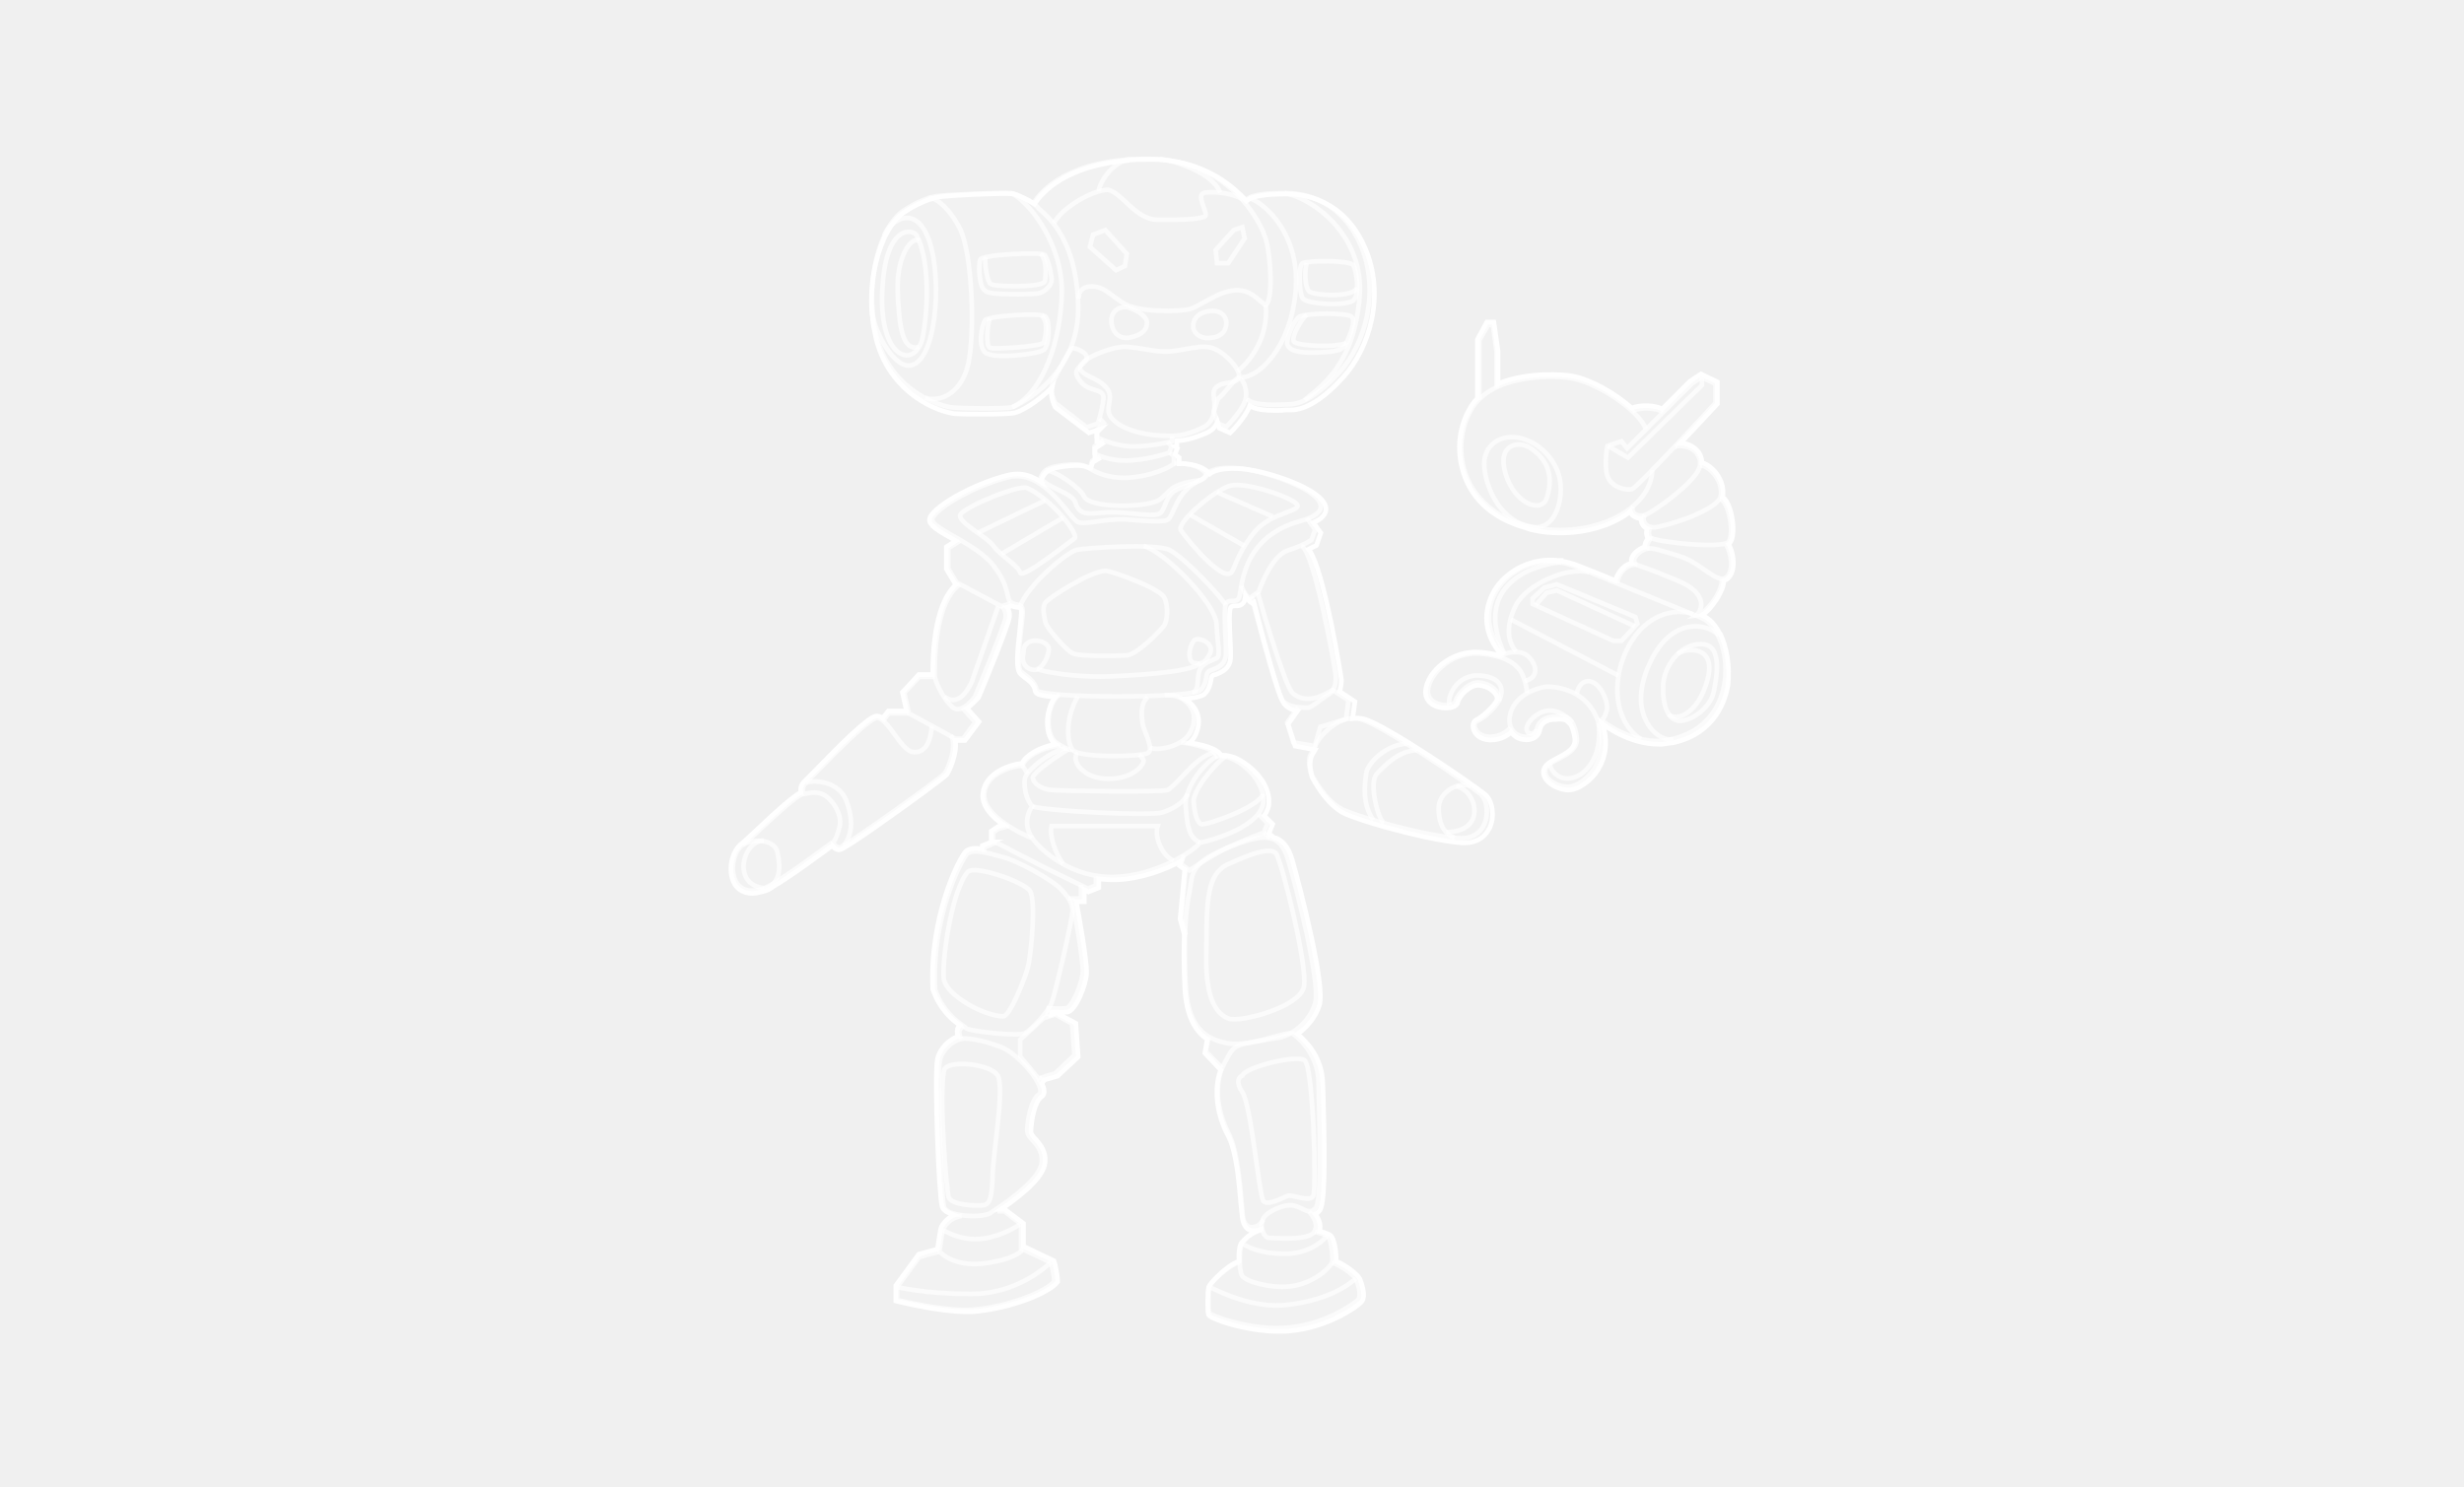
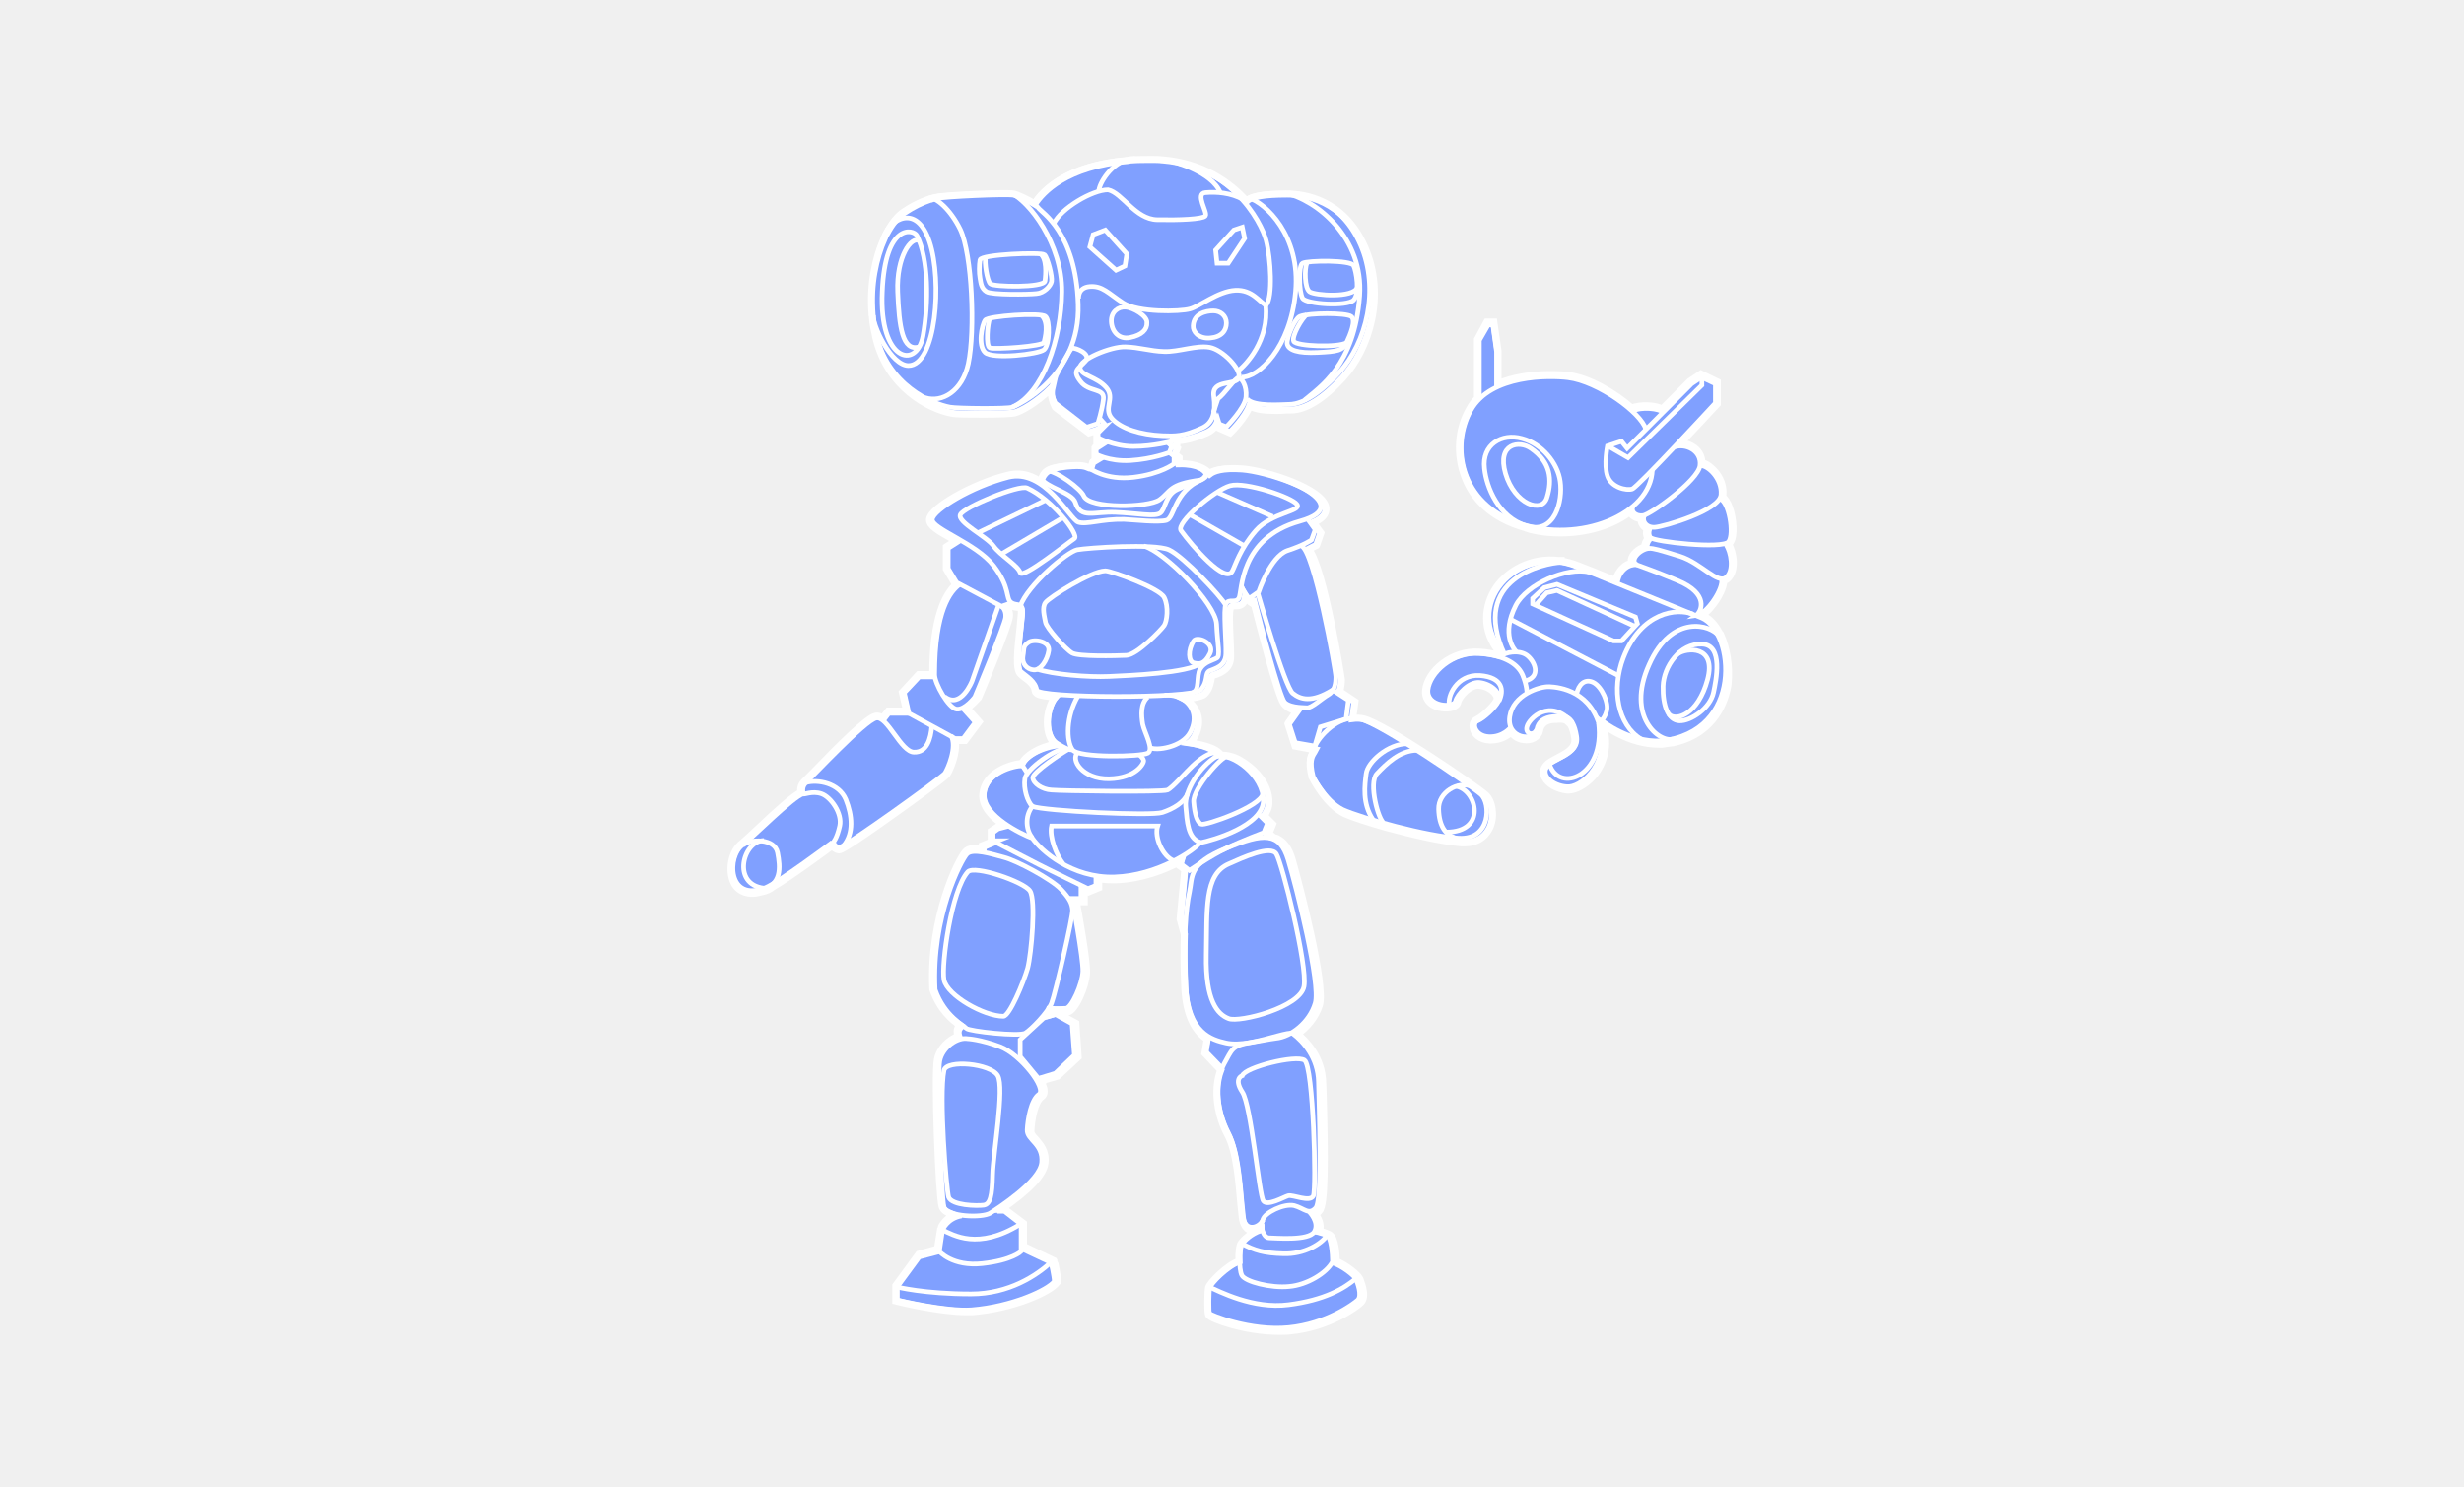
<svg id="bp-711" viewBox="0 0 527 318">
  <style type="text/css">
- 		.st0{fill:#fff2;stroke:#fff;stroke-miterlimit:10;}
- 		.st1{fill:none;stroke:#fffa;stroke-miterlimit:10;}
+ 		.st0{fill:#80a0ff;stroke:#fff;stroke-width:1.5;stroke-miterlimit:10;}
+ 		.st1{fill:none;stroke:#fff;stroke-miterlimit:10;}
</style>
  <g>
    <path class="st0" d="M223.3,103.6c-2.3-1.8-4.8-2.7-7.9-1.9c-7.3,1.8-16.3,6.9-16.6,9.4c-0.1,1.3,1.8,2.4,4.8,4.1   c0.3,0.1,0.5,0.3,0.8,0.5l-2,1.3v4.7l1.9,3.2l0.2,0.1c-2.4,2.2-5,7.3-5,19.2c0,0,0,0,0,0.1h-3l-3.5,3.8l0.9,4h-3.9l-1.2,1.5   c-0.5-0.3-1-0.5-1.5-0.4c-1.9,0.4-7.8,6.3-13.2,11.9c-0.9,0.9-1.7,1.7-1.9,1.9c-1.1,1-1,2-0.9,2.5c-1.6,0.8-5,3.8-9.1,7.7   c-1.6,1.5-3,2.8-3.5,3.2c0,0,0,0,0,0c0,0,0,0,0,0l0,0c-2.2,1.6-3.1,5.8-1.7,8.5c0.4,0.8,1.5,2.2,3.9,2.2c0.6,0,1.2-0.1,1.9-0.3l0,0   c1.1-0.2,1.9-0.6,2.5-1.1c3.5-2,10.8-7.4,12.7-8.8c0.3,0.4,0.7,0.8,1.4,0.9c0,0,0,0,0.1,0c0.3,0,1.5-0.4,11.7-7.7   c3-2.1,10.8-7.8,11.3-8.4c0.5-0.7,2.3-4.5,1.8-7.3l0.1,0h2l3-4l-2.6-2.9c1.2-0.8,2.2-2,2.4-2.2l0.1-0.1c0.7-1.6,6.5-15.6,6.6-17.3   c0.1-0.9-0.2-1.6-0.5-2l1-0.3c0.4,0.2,0.9,0.3,1.2,0.3c0.7,0.1,1,0.1,0.8,1.9c-0.1,0.6-0.1,1.3-0.2,2.2c-0.6,5.4-1,9.2,0.1,10.2   c0.2,0.2,0.5,0.4,0.7,0.6c1.1,0.8,2.3,1.7,2.4,3c0.1,0.5,0.6,0.7,0.9,0.8c0.6,0.2,1.9,0.4,3.4,0.5c-1.1,1.3-1.7,3.6-1.7,5.4   c0,2.1,0.6,3.8,1.7,4.7c-3.6,0.7-6.4,2.5-7.1,4.1c-2.4,0.2-8,1.9-8.4,6.6c-0.2,2.6,2,4.9,4.5,6.6l-1.2,0.3l-1.5,1v2.3l0.1,0l-2,0.8   v0.7c-1.5-0.2-2.9-0.2-3.6,0.6c-1.6,1.8-7.7,14.1-7,29.3l0,0.1c1.5,4.4,4.2,6.6,5.8,7.7c-0.8,0.8-0.6,1.7-0.4,2.4   c-1.9,0.7-3.9,2.5-4.4,4.9c-0.7,3.3,0.3,29.5,1,31.5c0.2,0.7,0.9,1.2,2,1.6c0.2,0.1,0.4,0.1,0.6,0.2c-2.1,0.9-2.9,2.8-2.9,2.9   l-0.7,4.4l-4,1.1l-4.9,6.7v3.3l0.4,0.1c0.4,0.1,9,2.2,14.6,2.2c0.5,0,0.9,0,1.4,0c8.6-0.7,16.6-4.2,18.1-6.3l0.1-0.1V274   c0-1.1-0.6-4-0.7-4.1l-0.1-0.2l-6.5-3.1v-4.9l-4-3h-0.8c6-4.1,9.1-7.4,9.4-9.9c0.3-2.5-1-3.9-1.9-5c-0.7-0.7-1.2-1.3-1.1-2   c0.1-2.3,0.8-6.2,2.3-7.2c0.3-0.2,0.6-0.6,0.5-1.4c0-0.4-0.2-0.9-0.5-1.4l0.6-0.8l2.8-0.8l4.4-4.1l-0.5-7.2l-4.1-2.2l-1.1,0.3   l0.1-0.5c0.8,0,2.4,0.1,3.3,0c1.7-0.2,4-5.7,4.1-8.4c0.1-2.5-1.7-12.6-2.2-15.2h1.7v-2.6c0.5,0.2,0.7,0.4,0.7,0.4l0.2,0.1l2.2-0.9   v-1.9c0.9,0.1,1.9,0.2,2.9,0.2c0.3,0,0.5,0,0.8,0c5.4-0.2,10.4-2.1,13.9-4l-0.3,1l1.1,0.8l-1,10.6l0.9,3.3c-0.1,3.2-0.1,7,0.1,11.3   c0.3,6.5,2.5,9.6,4.8,11.1l-0.5,3l3.4,3.6c-1.7,4.4-0.6,10,1.5,13.9c1.9,3.5,2.4,10.3,2.8,14.8c0.1,1.1,0.2,2,0.3,2.8   c0.3,2.5,1.7,2.9,2.3,2.9c0.1,0,0.1,0,0.2,0c0.5,0,1-0.2,1.5-0.4c0,0,0,0.1,0,0.1c-2.4,0.8-3.7,2.3-4.2,2.9   c-0.4,0.5-0.6,2.2-0.5,3.9c-2.6,0.9-6.2,4.6-6.5,5.6c-0.2,0.8-0.3,5.3,0,5.9c0.4,0.8,7.8,3.5,15,3.5c0.8,0,1.7,0,2.5-0.1   c8.2-0.8,14.1-5.1,15.1-6.1c1.4-1.4-0.3-5-0.3-5.1c-0.4-0.8-2.8-2.8-5-3.7c0-1.2-0.2-5.1-1.5-5.7c-0.6-0.3-1.5-0.6-2.1-0.7   c0.5-1.5-0.3-2.9-0.9-3.7c0.3-0.1,0.6-0.3,0.9-0.7c1.2-1.2,1.2-10.8,0.8-24.7c0-1.1-0.1-2-0.1-2.6c-0.1-5.6-3.7-9.1-5.4-10.5   c2-1.4,3.9-3.6,4.7-6.2c1.3-4.3-4.2-25.4-5.8-31c-0.7-2.5-1.8-3.9-3.2-4.6c-0.2-0.1-0.5-0.2-0.7-0.2l-1.1-0.9l0.8-2l-1.8-1.8   c0.6-0.9,1-1.8,1-2.8c0.1-2.7-1.5-5.6-4.3-7.8c-1.3-1-2.6-1.8-3.9-2.1v0c0,0,0,0,0,0c-0.7-0.2-1.4-0.3-2-0.2   c-1-1.7-4.7-2.4-6.8-2.7c0.5-0.4,0.9-0.9,1.2-1.5c1.7-3.5,0.3-6.1-1.6-7.5c-0.2-0.2-0.5-0.3-0.7-0.4c0.9-0.1,1.7-0.2,2.3-0.3l0,0   c0.2,0,0.3-0.1,0.5-0.1c0.8-0.2,1.3-0.4,1.5-0.6c1.1-1.1,1.2-2.2,1.4-3c0.1-0.7,0.2-0.9,0.4-1c0.2-0.1,0.4-0.2,0.6-0.2   c1.3-0.5,3.2-1.3,3.2-3.8c0-0.9,0-2.3-0.1-3.8c-0.1-2.5-0.3-5.9,0.1-6.7c0.2-0.3,0.4-0.4,1-0.4c0.6,0,1.4,0,1.9-0.9   c0.1-0.2,0.2-0.6,0.3-1.2c0.6,1,1.1,1.4,1.2,1.4l0.3,0.2l0.3-0.2c1,4,5.1,19.9,6.4,21.6c0.7,0.9,1.8,1.4,2.9,1.6l-2,2.8l1.5,4.7   l4.3,0.8c-0.1,0.2-0.2,0.3-0.3,0.5c-0.6,0.9-1.2,2-0.4,5.2l0,0.1c0.1,0.2,3,6,7.1,7.9c1.6,0.7,4.9,1.8,8.8,2.9c0,0,0,0,0,0l0,0   c5.5,1.5,12,3,16.1,3.3c0.2,0,0.4,0,0.6,0c3.5,0,4.9-2.1,5.5-3.4c1-2.4,0.5-5.6-1-6.9c-2.2-1.9-21.3-15-26-16.2   c-0.8-0.2-1.6-0.2-2.4-0.1l0.5-3.6l-3.3-2.2c0.3-0.8,0.4-1.8,0.4-2.5c0-0.2-3.7-23.7-7-27.9c1-0.5,1.5-0.8,1.6-0.8l0.1-0.1l0.9-2.6   l-1.6-2.2c1.9-0.8,2.8-1.9,2.7-3.1c-0.4-4.1-12.8-8-17.9-8.4c-4.3-0.3-6.1,0.4-7,1.1c-0.1-0.1-0.2-0.2-0.3-0.4   c-0.5-0.5-2.3-1.9-6.2-1.8v-1.3l-0.9-0.7l0.5-1.3l-0.5-0.4c0,0,0,0,0,0l0.4-0.1v-1.1c1.6-0.1,3.4-0.4,6.4-1.7   c1.1-0.5,1.8-1.2,2.3-2.3l0.4,1.3l2.3,1l0.2-0.2c0.1-0.1,3.1-3.1,4-5.6c1.2,0.8,3.2,1,5.5,1c0.8,0,1.6,0,2.4-0.1c0.4,0,0.7,0,0.9,0   c3.1,0,6.9-2.3,11.1-6.9c5.7-6.2,9.2-17.7,4.7-27.9c-4.5-10.3-13.1-11.4-16.6-11.4c-5,0-7.6,0.5-8.7,1.5c-3.7-4.1-9.5-8.1-17.9-8.8   c0,0-0.1,0-0.1,0l0,0c-0.7-0.1-1.5-0.1-2.2-0.1c-1.6,0-3,0-4.4,0.1l0-0.1c-0.2,0-0.4,0.1-0.6,0.2c-13.4,1.1-18.5,6.8-20.1,9.3   c-1.5-0.9-3.6-1.9-4.5-2.1c-1.6-0.3-14.9,0.3-16.3,0.7c-0.5,0.1-0.9,0.2-1.4,0.4c0,0-0.1,0-0.1,0l0,0c-1.8,0.6-3.7,1.5-5.6,2.8   c-1.4,0.9-2.7,2.5-3.8,4.6c-0.1,0.2-0.3,0.5-0.4,0.7c0,0,0,0,0,0.1c0,0.1-0.1,0.1-0.1,0.2l0,0c-1.9,4.2-3.1,10-2.6,16.1l0,0   c0,0.2,0,0.4,0.1,0.6c0,0,0,0,0,0c0,0.1,0,0.2,0,0.3c0.1,1.3,0.4,2.7,0.7,4.1c2.5,10.8,11.4,15.4,16.3,16.3   c0.8,0.2,3.9,0.2,6.8,0.2c3.1,0,6.1-0.1,6.7-0.3c1.2-0.3,4.6-2.1,7.9-5.4c-0.3,1.3-0.1,2.6,0.7,4.2l0.1,0.1l7.1,5.4l2.4-0.8   l-0.7,0.7v2l0.3,0.1c0,0,0.3,0.2,0.7,0.4l-1.4,0.9v2.1l0.2,0.1c0,0,0.1,0.1,0.3,0.2l-1,0.6l-0.4,1.3c-0.1,0-0.2-0.1-0.3-0.1   c-0.9-0.4-1.6-0.7-4.8-0.4c-4.2,0.4-4.9,1.5-5.5,3l-0.1,0.2l0.1,0.2C222.4,102.9,222.8,103.3,223.3,103.6z M270.2,178.6   L270.2,178.6C270.2,178.6,270.2,178.6,270.2,178.6C270.2,178.6,270.2,178.6,270.2,178.6z" />
    <path class="st0" d="M368,135.7c-0.1-0.1-0.2-0.2-0.3-0.4c-0.9-1.7-2.1-3-3.5-3.6c-0.1,0-0.2-0.1-0.2-0.1c1.2-0.7,2.3-2.1,3.1-3.3   c0.4-0.6,1.6-2.6,1.6-4.1c0.3-0.1,0.6-0.2,0.8-0.4c1.9-1.7,1.3-5.6,0.2-7.4c0.2-0.1,0.3-0.2,0.3-0.3c1.1-1.3,0.7-5.3-0.1-7.5   c-0.4-1.1-0.9-1.9-1.5-2.3c0.1-0.2,0.1-0.4,0.1-0.6c0.2-2.3-1.1-4.4-2.4-5.5c-0.7-0.7-1.5-1.1-2.1-1.2c0-1.2-0.5-2.3-1.5-3.1   c-0.9-0.7-2-1.1-3.1-1.1c3.2-3.3,6.2-6.6,7.8-8.3l0.1-0.1v-4.7l-3.5-1.7l-2.4,1.6l-5.9,5.9c-1.3-0.8-4.7-1-6.5-0.2   c-3.6-3.2-9.2-6.5-13.7-7c-0.1,0-8.4-1-14.9,1.8l0-7l-0.9-6.2H318l-2,3.7v12.6c-0.7,0.7-1.2,1.4-1.7,2.3c-2.5,4.3-2.8,9.8-1,14.5   c1.3,3.5,4.4,8.1,11.7,10.5c0.4,0.1,0.9,0.3,1.3,0.4c0.1,0,0.1,0.1,0.2,0.1c0.1,0,0.2,0,0.3,0.1c0.2,0.1,0.4,0.1,0.7,0.2   c0,0,0,0,0,0c2,0.5,4.1,0.7,6.2,0.7c5.3,0,10.6-1.4,14.5-4.2c0.2-0.1,0.3-0.2,0.5-0.4c0.1,0.2,0.1,0.3,0.2,0.5c0.4,0.6,1.2,1,2,1   c0,0,0.1,0,0.1,0c0,0.4,0,0.9,0.3,1.3c0.2,0.4,0.6,0.7,1,0.9c-0.2,0.5-0.3,1.3,0.2,2.1c0,0,0,0,0,0c-0.4,0.4-0.8,1.2-0.7,1.8   c-1.4,0.4-2.7,1.6-2.9,2.7c0,0.3,0,0.6,0.1,0.8c-0.7,0.1-1.3,0.4-1.8,0.9c-0.8,0.7-1.4,1.7-1.7,2.8c-3.6-1.5-6.7-2.7-8-3.2   c-1.2-0.5-2.5-0.8-3.6-1l0-0.1c-0.1,0-0.3,0-0.5,0c-5.9-0.7-10.9,2.2-13.4,5.8c-2.4,3.6-3.4,9.1,1,14.2c-0.2,0.1-0.3,0.2-0.4,0.3   c-1.2-0.3-2.5-0.6-4.2-0.7c-5.9-0.4-11.1,4.1-11.5,8.2c-0.2,2.3,1.7,3.5,3.5,3.7c1.5,0.2,3.2-0.1,3.4-1.2c0.3-1.3,2.6-3.8,4.6-3.6   c1.8,0.2,3.1,1.2,3.6,2.1c0.2,0.3,0.3,0.8,0.1,1.2c0,0,0,0,0,0l0,0c-0.7,1.3-3.1,3.5-4.2,4c-0.7,0.3-1,1-0.8,1.9   c0.2,1.2,1.4,2.4,3.5,2.5c0.1,0,0.2,0,0.3,0c2.1,0,3.6-1,4.3-1.7c0.6,0.9,1.6,1.5,2.6,1.6c1.7,0.3,3.2-0.5,3.5-1.9c0,0,0,0,0,0l0,0   c0,0,0-0.1,0-0.1c0.3-1.4,1.3-2.2,3-2.3l0.5,0c0.8-0.1,1.5-0.1,2.2,0.2c0.3,0.3,0.7,0.6,1,1c0.3,0.6,0.6,1.4,0.8,2.7   c0.4,2.2-1.7,3.3-3.6,4.3c-1.1,0.6-2.2,1.1-2.7,1.9c-0.5,0.7-0.5,1.5-0.1,2.3c0.7,1.4,2.7,2.5,4.8,2.7c0.1,0,0.2,0,0.3,0   c1.5,0,3.5-1.1,5.1-2.8c1.4-1.5,3.5-4.8,2.6-9.6c-0.1-0.6-0.3-1.2-0.5-1.8c0,0,0,0,0,0c0.5,0.4,5.7,4.4,12.1,4.4c0.2,0,0.5,0,0.7,0   c0.8-0.1,1.5-0.2,2.1-0.3c0.2,0,0.4,0,0.6-0.1l0,0c8.8-2.1,10.9-9.2,11.4-12.4C370,142.4,369.3,138.6,368,135.7L368,135.7z" />
  </g>
  <g>
    <path class="st1" d="M193.2,45.1c3-2,5.4-2.8,6.9-3.1c1.5-0.3,14.7-0.9,16.1-0.7c1.4,0.2,5.2,2.2,5.9,3.2c0.7,1,8,5.1,8.5,20.6   c0.5,15.5-13,21.6-14.1,22s-11.7,0.3-13.3,0c-3.8-0.7-13.4-4.6-15.9-15.9S188.4,48.3,193.2,45.1z" />
    <path class="st1" d="M189.1,50.4c1.3-3.3,6.9-7.1,9.7,1.3s1.4,26.5-4.5,26.5c-3.6,0-7.7-8.2-7.8-11.9" />
    <path class="st1" d="M198.6,42.4c1.5-0.4,4.7,2.4,6.8,6.7c2.5,5.3,3.2,21.6,1.7,28.7c-1.3,5.9-5.6,8.4-9.2,7.3" />
    <path class="st1" d="M196.1,50.4c-0.7-1.4-6.8-2.8-7.4,12c-0.7,14.8,7.3,16.8,8.7,9.5C198.7,64.7,198.6,55.4,196.1,50.4z" />
    <path class="st1" d="M196.6,51.5c-1.7-1-4.9,3.4-4.6,10.9s1,12.9,4.6,11.8" />
    <path class="st1" d="M216.2,41.3c3.9,1.7,11,10.9,10.9,21.1s-4,21.7-10.6,24.7" />
    <path class="st1" d="M209.6,55.6c0.2-1.2,13.1-1.7,13.8-1.1c0.7,0.7,1.7,4.7,1.5,5.7c-0.2,1-1.6,2.5-3.2,2.6   c-1.7,0.2-9.6,0.3-10.7-0.4c-1.1-0.7-1.2-1.7-1.4-2.9C209.4,58.4,209.4,56.7,209.6,55.6z" />
    <path class="st1" d="M210.8,55c-0.3,1.1,0.3,5,1,5.7c0.7,0.7,11.5,0.9,11.7-0.6c0.2-1.5,0.4-4.8-1-5.8" />
    <path class="st1" d="M210.7,68.5c0.6-0.9,11.9-1.7,12.9-0.8c1,0.8,0.9,6.1-0.3,7.1c-1.2,1-11,2.1-12.6,0.6S210,69.5,210.7,68.5z" />
    <path class="st1" d="M211.7,68.1c-0.5,1.1-0.9,5.9,0,6.3s11.5-0.3,11.6-1.2c0.2-0.9,1.1-4.1-0.5-5.7" />
    <path class="st1" d="M221,43.6c1.6-2.8,7.8-9.8,24.9-9.6s23.9,13.6,24.9,17.4c1,3.8,1.5,12.2,0,13.9c-1.4-0.6-2.9-3.4-6.6-3.2   c-3.7,0.2-7.7,3.5-9.7,4c-2.1,0.6-11.1,0.8-14.3-1.3c-3.2-2.1-4.4-3.7-7.1-3.5c-2.7,0.2-2.4,2.6-2.4,2.6" />
    <path class="st1" d="M257.2,91.5c2.1-1,2.9-3.1,2.4-6.8s5-2.1,5.4-4c0.4-1.8-3.5-5.9-6.3-6.4c-2.8-0.5-6.6,1-9.7,0.9   c-3.1-0.1-5.2-0.9-8.3-1s-9.9,2.7-9.7,4.5c0.2,1.7,3.6,1.9,5.6,4.2c2,2.3-0.7,4.4,1.2,6.6s6.2,3.5,10.8,3.7   C251.3,93.3,253.1,93.4,257.2,91.5z" />
    <path class="st1" d="M225.7,86.2c-1.1-2.2-1-3.7,0-5.5c1-1.9,3.1-6,3.6-6.2c0.6-0.2,4.3,1.2,2.8,2.8c-1.4,1.6-2.9,1.9-1,4.3   c1.8,2.4,5.2,1.3,4.9,3.8s-1.2,5.2-1.2,5.2l-2.4,0.8L225.7,86.2z" />
    <path class="st1" d="M260.5,85.3l-0.9,2.7l0.9,2.6l1.8,0.7c0,0,4-4,4.2-6.4s-0.9-4-1.6-4.1C264.3,80.7,261.8,84.4,260.5,85.3z" />
    <path class="st1" d="M235.2,89.5l0.9,1l-1.5,1.5v1.5c0,0,3.5,2,7.8,2c4.3,0,8.3-1.1,8.3-1.1v-1.2" />
    <path class="st1" d="M236,94.2l-1.9,1.3V97c0,0,3,1.8,7.7,1.5s8.3-1.7,8.3-1.7l0.5-1.3l-0.9-0.9" />
    <path class="st1" d="M235.3,97.6l-1.7,1l-0.5,1.6c0,0,3.4,2.6,9.3,1.9s8.7-2.9,8.7-2.9v-1.6l-1-0.8" />
    <path class="st1" d="M264.7,79.4c1.8-1.3,6.8-6.7,6-14.1" />
    <path class="st1" d="M240.7,65.7c-1.5-0.1-3.1,1-3,3.1c0.1,2.1,1.6,3.9,4,3.4c2.5-0.5,3.7-1.7,3.6-3.2   C245.4,67.6,242.4,65.8,240.7,65.7z" />
    <path class="st1" d="M255.2,69.7c-0.1,1.2,1.1,2.8,3.6,2.6c2.5-0.2,3.5-1.6,3.5-3.2s-1.3-2.6-2.8-2.6   C257.9,66.5,255.3,67.1,255.2,69.7z" />
    <polygon class="st1" points="233.1,52.8 233.8,50.2 236.4,49.2 241,54.3 240.6,56.9 238.7,57.8  " />
    <polygon class="st1" points="260.3,56.3 260,53.5 263.9,49.2 265.7,48.6 266.2,51 262.7,56.3  " />
    <path class="st1" d="M225.4,47.8c1.5-3.2,8.2-7.2,11.6-7.2c3.1,0.7,5.8,6.3,10.5,6.4s9.7-0.1,10.3-0.8s-2.3-4.8,0-5   c2.3-0.2,5.5,0,8.1,1.5" />
    <path class="st1" d="M235,41c0-1.7,2.7-6.2,6.6-7" />
    <path class="st1" d="M248.1,34c3.1,0.4,11.1,2.8,12.9,7.2" />
    <path class="st1" d="M266.2,43.2c0.7-1.5,4.3-1.9,8.7-1.9s12,1.7,16.1,11.1s1.3,20.9-4.6,27.3s-9.4,6.8-10.7,6.8   c-1.3,0-7.6,0.6-9-1.2" />
    <path class="st1" d="M274.8,41.3c6.8,1.4,16.9,9.6,16,22c-1.1,14.9-8.5,19.5-11.8,22.3" />
    <path class="st1" d="M267,42.3c3.7,1.1,11.2,8.1,10.1,20.1s-7.9,18.4-11.6,18.3" />
    <path class="st1" d="M278.6,56.3c-0.9,0.4-0.8,6.2,0,7.5s9.5,1.8,10.9,0.4c1.4-1.4,0.6-6.2,0-7.4C288.9,55.6,279.8,55.7,278.6,56.3   z" />
    <path class="st1" d="M279.5,56.3c-0.5,1.2-0.5,5.3,0.6,6.1c1.1,0.8,9.3,1.4,10.2-0.9" />
    <path class="st1" d="M278,67.7c-1.1,0.5-2.8,4.4-2.7,5.8c0.2,1.4,2.3,2.1,6.5,1.9s5.4-0.4,6.2-2.1s2.1-4.8,1-5.6S280,66.9,278,67.7   z" />
    <path class="st1" d="M279.5,67.3c-1,0.7-3.3,4.6-2.8,5.7c0.5,1.1,9.6,1.4,11.3,0.3" />
    <path class="st1" d="M233.1,100.2c-1.5-0.5-1.2-1.1-5.4-0.7c-4.2,0.4-4.6,1.5-5.1,2.7c1,2.1,6.7,3.1,7.4,5.3c1.1,3.6,4,1.9,8.6,2.1   c4.7,0.2,8.3,1,9.5,0.2c1.2-0.8,1.1-3.9,3.7-5.1s6.2-2.1,6.2-3s-2.3-2.8-6.9-2.6" />
    <path class="st1" d="M223.6,100.6c2.4,0.1,7.6,4,8.2,5.5c1.2,2.8,13.8,2.5,16.2,0.8c2.5-1.8,1.9-3.3,8.7-4.2" />
    <path class="st1" d="M257,102.6c1.2-0.5,0.5-3,8-2.4c7.5,0.6,26,7.7,13,11.3c-13,3.6-12.3,15.1-13,16.4s-2.2,0-2.8,1.3   c-0.6,1.3,0.1,8,0,10.7s-2.4,3.1-3.5,3.6c-1.1,0.6-0.2,2.2-1.9,4.1c-1.8,1.9-34.9,1.8-35.1,0s-2.1-2.9-3.3-3.9   c-1.2-1,0-8.6,0.3-11.9s-1.1-2-2.4-2.9c-1.3-0.9-0.1-3.1-3.8-7.9c-3.7-4.8-13.3-7.9-13.1-9.9c0.2-2,8.4-7,16.2-9s13.2,9,15,9.6   c1.8,0.6,5-0.7,9.8-0.6c2.2,0.1,7.3,0.7,9.1,0.2C251.2,110.8,251.1,105.1,257,102.6z" />
    <path class="st1" d="M230.5,149c-2.5,4.3-2.5,9.5-1.1,11.4c1.3,1.8,14.7,1.5,16.1,0.7c1.4-0.8-0.7-4.3-1.1-6.2   c-0.3-1.9-0.5-4.4,1.1-5.8" />
    <path class="st1" d="M226.6,148.6c-2.5,1.5-3.5,8.5-0.5,10.4c3,1.9,3.2,1.3,3.2,1.3" />
    <path class="st1" d="M245.9,159.9c1.3,0.8,7,0,8.7-3.3s0.3-5.7-1.4-6.9s-4.1-1-4.1-1" />
    <path class="st1" d="M218.2,129.7c1.6-4.6,10.1-11.7,12.2-12.1c2.2-0.4,16.4-1.4,19.6,0c3.1,1.4,11.2,10,12.1,11.8" />
    <path class="st1" d="M244.6,116.8c4.5,1.2,15.4,12.3,15.6,16.7c0.2,4.5,0.9,6.9,0,7.3c-0.9,0.5-2.6,0.8-3.5,2.3   c-0.9,1.5,0,4.8-1.7,5" />
    <path class="st1" d="M236.4,122.1c1.3,0,11.6,3.7,12.6,5.7c1,2,0.6,5.1,0,6c-0.6,0.9-5.8,6.3-8.1,6.4c-2.3,0.1-10.2,0.3-11.6-0.5   s-5.5-5.4-5.7-6.6c-0.2-1.2-0.8-3.1,0-4.2C224.4,127.8,233.2,122.2,236.4,122.1z" />
    <path class="st1" d="M220,137.4c1.2-0.8,4.6-0.2,4.3,1.8c-0.3,2-1.7,4.2-3.2,4.1c-1.5-0.1-2.6-1.4-2.3-3S218.7,138.3,220,137.4z" />
    <path class="st1" d="M255.3,137.1c0.7-1.1,4.6,0.4,3.5,2.7c-1.2,2.4-2.3,2.3-3.5,2C254.2,141.5,254,139.1,255.3,137.1z" />
    <path class="st1" d="M221.7,143.1c3.5,1.2,11.1,1.8,15.5,1.6c4.4-0.2,16.9-0.7,19.6-2.8" />
    <path class="st1" d="M219.7,104.4c-1.8-0.8-13.6,4.1-14.3,5.7c-0.7,1.6,5.7,4.7,7.1,6.7s5.3,4.2,5.7,5.7s10.5-6.6,11.6-7.3   C230.9,114.4,225,106.8,219.7,104.4z" />
    <path class="st1" d="M252.6,113.5c-1.2-1.6,7.2-8.7,10.5-9.6c3.3-0.9,13.3,2.5,14.3,4c1.1,1.5-5.4,1.7-8.8,5.6   c-3.4,3.9-4.4,7.5-5,8.6C262.2,125.2,254.9,116.7,252.6,113.5z" />
    <line class="st1" x1="214.2" y1="118.5" x2="227.4" y2="110.7" />
    <line class="st1" x1="223.6" y1="107" x2="209.1" y2="114" />
    <line class="st1" x1="254.5" y1="110.1" x2="266.2" y2="116.8" />
    <line class="st1" x1="260.3" y1="105.3" x2="272.2" y2="110.5" />
    <path class="st1" d="M230.5,161c-1.6,1.5,1,5.7,6.7,5.6s7.5-3.3,7.4-3.9c-0.1-0.6-1-1.3-1-1.3" />
    <path class="st1" d="M226.8,159.5c-4.3,0.4-7.7,2.6-8.1,4.3c-1.9,0-7.9,1.5-8.2,6.1c-0.3,4.6,8.1,8.6,10.3,9.4   c1.8,2.6,8.4,8.6,17.6,8.3c9.2-0.3,17.2-5.8,18.2-7.3c3-0.6,13.5-3.7,13.6-9c0.1-5.3-6.6-10.3-9.9-9.5c-0.7-2.2-7.7-3-7.7-3" />
    <path class="st1" d="M228,160.1c-2.4,0.1-8.5,4.4-8.8,6.5c-0.3,2.1,0.5,4.8,1.6,5.9c-1.7,2.2-1.3,5.2,0,6.7" />
    <path class="st1" d="M260.3,161.7c-3.9,2.4-7,7.6-6.7,10.8c0.3,3.2,0.4,6.8,3.1,7.7" />
    <path class="st1" d="M220.8,172.5c2.6,1,25.4,2.1,27.8,1.3s4.6-2.1,5.4-4" />
    <path class="st1" d="M227.4,184.8c-1.5-1.9-3-5.8-2.5-8.1c4.4,0,21.5,0,22.7,0c-0.8,2.5,1.2,6.6,3.4,7.4" />
    <line class="st1" x1="218.7" y1="163.8" x2="219.8" y2="165.5" />
    <polyline class="st1" points="205.3,115.7 202.8,117.3 202.8,121.6 204.6,124.6 214.2,129.7 216.2,129  " />
    <path class="st1" d="M205.3,125c-2,1.4-5.4,5.6-5.4,19.3c0,1.9,3,7.2,4.7,7.4c1.8,0.2,3.9-2.6,3.9-2.6s6.5-15.5,6.6-17.1   c0.1-1.7-0.9-2.3-0.9-2.3" />
    <path class="st1" d="M213.5,129.7l-5.6,16c0,0-2.4,6.1-5.9,3.3" />
    <polyline class="st1" points="199.9,144.8 196.6,144.8 193.4,148.2 194.4,152.6 204.3,158 206,158 208.6,154.5 205.8,151.4  " />
    <polyline class="st1" points="194.4,152.6 190.1,152.6 188.8,154.3  " />
    <path class="st1" d="M199.3,155.3c-0.2,2.8-1.1,5.7-3.8,5.6c-2.8,0-5.7-7.8-8.1-7.3s-13.7,12.6-14.9,13.7c-1.2,1.1-0.7,2.2-0.7,2.5   c0,0.3,1.9-0.7,3.9,0c2,0.7,4.5,4.2,3.9,6.9s-1.4,3.5-1.4,3.5s0.4,1,1.3,1.1s22-15,22.6-15.9s2.7-5.6,1.3-8.1" />
    <path class="st1" d="M171.8,169.8c-2.1,0.5-11.3,9.8-12.9,10.9c-3.5,2.4-3.3,12.4,4.8,9.2c2.8-1.1,14.3-9.7,14.3-9.7" />
    <path class="st1" d="M158.9,180.8c1.6-1.4,6.8-1.5,7.4,1.6s1,7-3.7,8" />
    <path class="st1" d="M163.4,179.8c-4.5,0-7,9.4,0,10.2" />
    <path class="st1" d="M265.5,125.3c0.7,2,1.7,2.7,1.7,2.7l2-1.4c0,0,2.5-7.5,6.1-8.8c3.7-1.2,5.2-2.3,5.2-2.3l0.8-2.2l-1.8-2.5" />
    <path class="st1" d="M278.3,116.8c2.7,0.6,7.4,26.7,7.4,28s-0.2,3-1.6,3.8c-1.4,0.8-3.6,2.9-4.6,2.8s-4,0.1-5.3-1.7   c-1.3-1.8-6.5-22.1-6.5-22.1" />
    <path class="st1" d="M277.6,151.3l-2.3,3.3l1.3,4.2l4.6,0.8l1.2-4.1l5.5-1.7l0.5-4l-3.4-2.2c-4.5,2.8-6.9,2-8.5,0.7   c-1.7-1.3-7.5-21.5-7.5-21.5" />
    <path class="st1" d="M280.4,165.5c-1.1-4.2,0.4-4.3,0.9-5.9c0.5-1.6,4.9-7,9.6-5.8c4.7,1.2,23.6,14.2,25.8,16.1   c2.2,1.9,2.2,9.8-4.7,9.4s-20.8-4.3-24.8-6.1C283.3,171.3,280.4,165.5,280.4,165.5z" />
    <path class="st1" d="M296,176c-1.1-0.3-3.4-8.5-1.5-10.5c2-2.1,4.9-5,8.6-5" />
    <path class="st1" d="M301,159.1c-4.1,0-8.5,3.9-8.8,6.4c-0.3,2.4-0.9,6.4,1.5,9.9" />
    <path class="st1" d="M314.6,168.2c-2.7-1.1-7,1.2-6.9,4.9c0.1,3.7,1.5,5.4,3.4,6.1" />
    <path class="st1" d="M311.5,168.2c4.4,0.9,6.6,9.8-2.2,9.8" />
    <path class="st1" d="M172.4,167.4c2.5-0.7,7,0.1,8.5,3.6c1.4,3.5,1.7,7.2-0.4,9.8" />
    <path class="st1" d="M228.5,160.3c-1,0.5-7.7,4.9-7.6,6.1s2,2.5,4,2.6c2,0.2,23.6,0.5,24.8,0c1.1-0.5,3.9-3.8,5.4-5.2   c1.7-1.6,3.5-2.8,4.9-2.8" />
    <path class="st1" d="M262.5,161.8c-1.1-0.2-7.4,6.9-7.2,9.7c0.2,2.8,0.8,4.4,1.6,4.8s12.7-3.7,13.2-6.5" />
    <path class="st1" d="M215.8,176.7l-2.3,0.6l-1.1,0.8v1.8c0,0,7.8,4,9.7,5s10.6,5.2,10.6,5.2l1.7-0.7v-1.9" />
    <polyline class="st1" points="213.1,180.2 210.5,181.3 210.5,182.3  " />
    <polyline class="st1" points="231.2,189.3 231.2,192.2 228.5,192.2  " />
    <path class="st1" d="M214.7,183.4c-2.6-0.7-6.7-2-7.9-0.7c-1.2,1.3-7.6,13.3-6.8,29c2,5.7,6.2,7.7,6.7,8.3c0.6,0.6,11.3,1.8,12.6,1   c1.3-0.8,4.8-4.4,5.6-6.4c0.8-2,4.6-18.5,4.5-19.9c-0.1-1.4-0.6-2.5-2.5-4.5C224.9,188.1,217.5,184.1,214.7,183.4z" />
    <path class="st1" d="M229.3,192.2c0,0,2.4,12.9,2.3,15.6s-2.4,7.8-3.6,7.9c-1.2,0.1-3.7,0-3.7,0l-0.3,1.7" />
    <polygon class="st1" points="223.2,217.8 225.7,217 229.3,219 229.8,225.7 225.7,229.6 222.1,230.7 218.2,226 218.2,222.4  " />
    <path class="st1" d="M207,186.5c1.4-1.5,12,2.1,13.3,4.1c1.3,2,0.3,13.4-0.5,16.5c-0.9,3.1-3.9,10.3-5.2,10.3   c-4.1,0-12-4.4-12.7-7.8C201.3,206.2,203.5,190.4,207,186.5z" />
    <path class="st1" d="M207,222.2c-2.2-0.4-5.4,1.8-6,4.7s0.3,29.2,0.9,31.3s8.2,2.4,9.9,1.3c1.7-1.1,10.6-6.8,11-10.8   c0.4-4-3.2-4.8-3.1-7c0.1-2.2,0.8-6.4,2.5-7.6c1.8-1.2-4-8.6-8.3-10.2S207,222.2,207,222.2z" />
    <path class="st1" d="M201.9,229c0.5-2.4,10-1.5,11.5,1.1c1.5,2.6-1,16.7-1.1,21.2c-0.1,4.5-0.5,6.3-1.9,6.5   c-1.4,0.2-6.8,0.1-7.5-1.7C202.4,254.4,200.8,234.5,201.9,229z" />
    <path class="st1" d="M205.7,260.1c-3.1,0.5-4.1,3-4.1,3l-0.7,4.6c0,0,2.8,3.3,9.2,2.6c6.4-0.7,8.3-2.6,8.3-2.6v-5.8l-3.6-2.8h-1.5" />
    <path class="st1" d="M201.5,263.1c2.5,1.1,7.6,4.4,16.7-1.2" />
    <path class="st1" d="M200.8,267.8l-4.2,1.1l-4.7,6.4v2.8c0,0,10.4,2.5,15.9,2.1c8.7-0.7,16.4-4.3,17.7-6.1c0-1-0.7-4-0.7-4   l-6.6-3.1" />
    <path class="st1" d="M224.8,270c-3,2.8-9,6.8-17.1,6.8c-10,0-15.9-1.5-15.9-1.5" />
    <path class="st1" d="M253.2,182.9l-0.6,1.9l1.8,1.4c0,0,4.3-3,7.8-4.7s8.1-3.4,8.1-3.4l0.8-2l-1.9-1.9" />
    <path class="st1" d="M254.4,190.8c0.7-3.3-0.3-6,7.8-9.3c8.1-3.4,11.5-3.5,13.3,2.4c1.8,5.9,7,26.6,5.8,30.7   c-1.2,4.1-5.2,7.2-8.4,7.5c-3.2,0.4-7.7,1.7-10.7,1s-8.1-2-8.6-12.2S253.6,194.5,254.4,190.8z" />
    <path class="st1" d="M262.8,184.8c2.9-1.3,9-4.1,10.2-2.1c1.2,2,6.7,23.8,5.9,28.3s-13.8,7.8-16.1,6.9c-2.4-0.9-5-3.8-4.8-13.6   S257.5,187.1,262.8,184.8z" />
    <path class="st1" d="M261.8,227.6c1.7-3,1.6-3.9,5.6-4.6s8.4-2.4,9.1-1.9c2.3,1.7,5.4,5.3,5.5,10.3c0.1,5.1,0.9,25.4-0.6,27   s-2.4,0.1-4.6-0.5c-2.2-0.5-6.3,1.5-6.7,3c-0.4,1.5-3.8,3.1-4.3-0.8c-0.4-3.9-0.8-13.4-3.1-17.8S259.5,231.9,261.8,227.6z" />
    <path class="st1" d="M265.7,230.1c0.6-1.8,11.4-4.5,13.3-3.3c1.9,1.2,2.6,27.5,1.9,29s-4.4-0.3-5.4,0c-1,0.3-4.4,2.3-5.3,1.1   c-0.9-1.2-2.6-20.5-4.5-23.3C263.8,230.7,265.7,230.1,265.7,230.1z" />
    <path class="st1" d="M270.2,260.9c-0.9,1.1,0,3.9,1.2,3.9s8.5,0.7,9.7-1.3c1.2-2-1.1-4.3-1.1-4.3" />
    <path class="st1" d="M269.8,263.1c-2.4,0.7-3.7,2.1-4.2,2.9s-0.7,5.4,0,6.8c0.7,1.4,6.3,2.8,10.1,2.4c3.8-0.3,8.1-2.9,9.3-5.3   c0-1.7-0.3-5.2-1.2-5.6s-2.6-0.8-2.6-0.8" />
    <path class="st1" d="M265.6,266c2.6,1.5,4.9,2.1,8.8,2.2c4.6,0.2,8.3-2.2,9.4-3.9" />
    <path class="st1" d="M265.1,270c-2.4,0.6-6.3,4.5-6.5,5.3s-0.2,5.1,0,5.6c0.2,0.4,8.9,3.9,17,3.1c8.1-0.8,13.8-5,14.8-5.9   c1-1-0.1-3.8-0.4-4.5c-0.3-0.7-2.9-2.8-5.1-3.5" />
    <path class="st1" d="M258.6,275.3c2.1,0.9,9.4,4.8,17,3.8c7.7-1,11.8-3.4,14.4-5.6" />
    <path class="st1" d="M206.1,219.5c-1.3,0.8-1,1.8-0.5,2.8" />
    <line class="st1" x1="222.9" y1="230.4" x2="222.1" y2="231.6" />
    <polyline class="st1" points="261.4,228.5 257.9,224.9 258.5,221.8  " />
    <polyline class="st1" points="253.6,185.6 252.6,196.4 253.6,200  " />
    <line class="st1" x1="270.3" y1="178.1" x2="271.7" y2="179.3" />
  </g>
  <g>
    <path class="st1" d="M353.4,100.5c-0.3,9.6-15.5,15.8-28.4,11.5c-12.9-4.3-14.7-16.7-10.4-24.3c4.3-7.6,16.8-7.4,20.8-6.9   c6.4,0.8,15.6,7.5,16.6,11" />
    <path class="st1" d="M346.8,94.4l-3,1c0,0-0.8,4,0,6.4c0.8,2.5,4.1,3.2,5.3,2.8c1.2-0.4,17.8-18.4,17.8-18.4v-4.1l-3-1.4l-2.1,1.4   L348,95.9L346.8,94.4z" />
    <polyline class="st1" points="364,80.7 364,82.4 348.2,97.9 343.9,95.4  " />
    <polyline class="st1" points="316.4,85.5 316.4,72.8 318.3,69.5 319.3,69.5 320.1,75.3 320.1,83  " />
    <path class="st1" d="M325.5,93.8c-4.3-1.2-8.6,1.3-8,6.4c0.4,4,3,10.5,9,12.3c6.1,1.9,7.8-5.4,7.2-9.5   C333.2,99.1,329.8,94.9,325.5,93.8z" />
    <path class="st1" d="M327.4,95.9c-2.4-1.7-7.3-1.1-5.4,5.4c1.9,6.5,7.9,8.8,8.9,5C332,102.7,331.7,98.8,327.4,95.9z" />
    <path class="st1" d="M349.1,88c1.8-1.1,5.9-0.6,6.6,0.2" />
    <path class="st1" d="M358.2,95.6c2.3-0.8,5.8,0.8,5.4,4s-10.6,10.5-12.2,10.7c-1.7,0.2-2.7-1-2.1-2" />
    <path class="st1" d="M363.6,99.6c1.6-0.2,4.8,2.8,4.5,6.2c-0.2,3.4-12.3,6.9-14.2,7s-2.9-1.5-2.1-2.7" />
    <path class="st1" d="M367.8,106.7c2,0.4,3.2,7.6,1.9,9.2c-1.3,1.6-15.9,0-16.7-0.9c-0.7-0.9,0-2.2,0-2.2" />
    <path class="st1" d="M369.2,116.6c1,1.4,1.8,5.4,0,6.9c-1.8,1.6-5.4-3.1-9.9-4.5s-5.6-1.7-6.6-1.7c-1-0.1,0.1-2.3,0.7-2.1" />
    <path class="st1" d="M368.2,123.8c0.6,2-3.1,7.6-5.5,7.9c1.3-0.9,2.9-4.7-3.9-7.5c-5.3-2.2-6.4-2.5-8.5-3.3   c-2.1-0.8,0.4-3.5,2.5-3.6" />
    <path class="st1" d="M350.2,120.8c-2.5-0.2-4.1,2-4.3,4" />
    <path class="st1" d="M321.8,139.9c-9.3-10,2.4-23.9,15.5-18.6c4.2,1.7,23.3,9.5,26.7,10.9c6.9,3,9.1,24.4-8.8,26.3   c-6.8,0.3-12.5-4.3-12.5-4.3" />
    <path class="st1" d="M366.5,148.1c0.5-2.4,2.2-10.2-2.5-10.3c-4.7-0.2-8.2,4.8-8.3,9c-0.1,4.2,1.1,7.3,3.5,7.4   C361.6,154.3,365.8,151.5,366.5,148.1z" />
    <path class="st1" d="M358.8,139.9c1.9-1.4,8.4-1.9,6.4,5.5s-6.7,9-8.3,7.4" />
    <path class="st1" d="M367.6,136c-1.6-2.3-10-4.9-14.9,6.2c-5,11.1,2.2,16.8,5.2,15.9" />
    <path class="st1" d="M362.1,131.4c-3.4-1.4-11.1-0.5-14.9,9.3c-2.6,6.8-1.2,14.4,3.8,17.4" />
    <path class="st1" d="M339.9,122.4c-4.8-1.2-13.4,2.6-15.7,7.1c-3.2,6.3-0.3,9.5,0.1,9.9" />
    <path class="st1" d="M333.9,120.3c-3.4,0.1-19.7,3.4-12.1,19.7" />
    <polygon class="st1" points="333,125 330.3,125.7 327.8,128 327.8,129.2 345.1,137.1 346.8,137.1 350.2,133.4 349.8,132  " />
    <polyline class="st1" points="349.7,134 333,126.3 330.8,126.8 328.4,129.5  " />
    <line class="st1" x1="323.1" y1="132.5" x2="346.1" y2="144.5" />
    <path class="st1" d="M337.2,148.5c0.4-2.1,1.8-3.4,3.6-2.5s3.4,4.5,2.8,6.2c-0.5,1.7-1.3,2.2-1.7,2.1" />
    <path class="st1" d="M328.7,156c-0.6,2.8-6.5,2-5.8-2.7c0.7-4.7,6.4-6.5,8.5-6.4s9.3,0.9,11,9.6c1.4,7.4-4.5,12.1-7.3,11.8   c-2.9-0.2-5.5-2.3-4.3-4.2s7.1-2.6,6.4-6.6c-0.8-5-3-4.4-5-4.2C330.2,153.5,329,154.4,328.7,156z" />
    <path class="st1" d="M331.4,163.5c2.1,6.3,11.9,2.5,10.5-8.8" />
    <path class="st1" d="M328.7,156c-0.7,1.6-2.6,1-2.1-0.6c0.4-1.6,4.9-6.3,9.7-0.8" />
    <path class="st1" d="M326.6,148.3c0,0,0-1.6-0.9-3.8c-0.9-2.2-3.5-4.3-9.3-4.7c-5.7-0.4-10.6,4.1-11,7.8c-0.3,3.6,5.5,3.9,5.9,2.4   s2.9-4.2,5.1-4c2.8,0.3,4.8,2.5,4.1,4c-0.7,1.4-3.2,3.7-4.5,4.2s-0.5,3.3,2.5,3.4c3,0.1,4.6-2,4.6-2" />
    <path class="st1" d="M310,150.8c-0.5-1.7,1.5-6.6,6.5-6.3c5,0.4,5.2,3.2,4.1,5.5" />
    <path class="st1" d="M320.7,140.6c1.2-1.2,4.3-1.6,5.9-0.4s3.2,4.6-0.5,5.5" />
  </g>
</svg>
